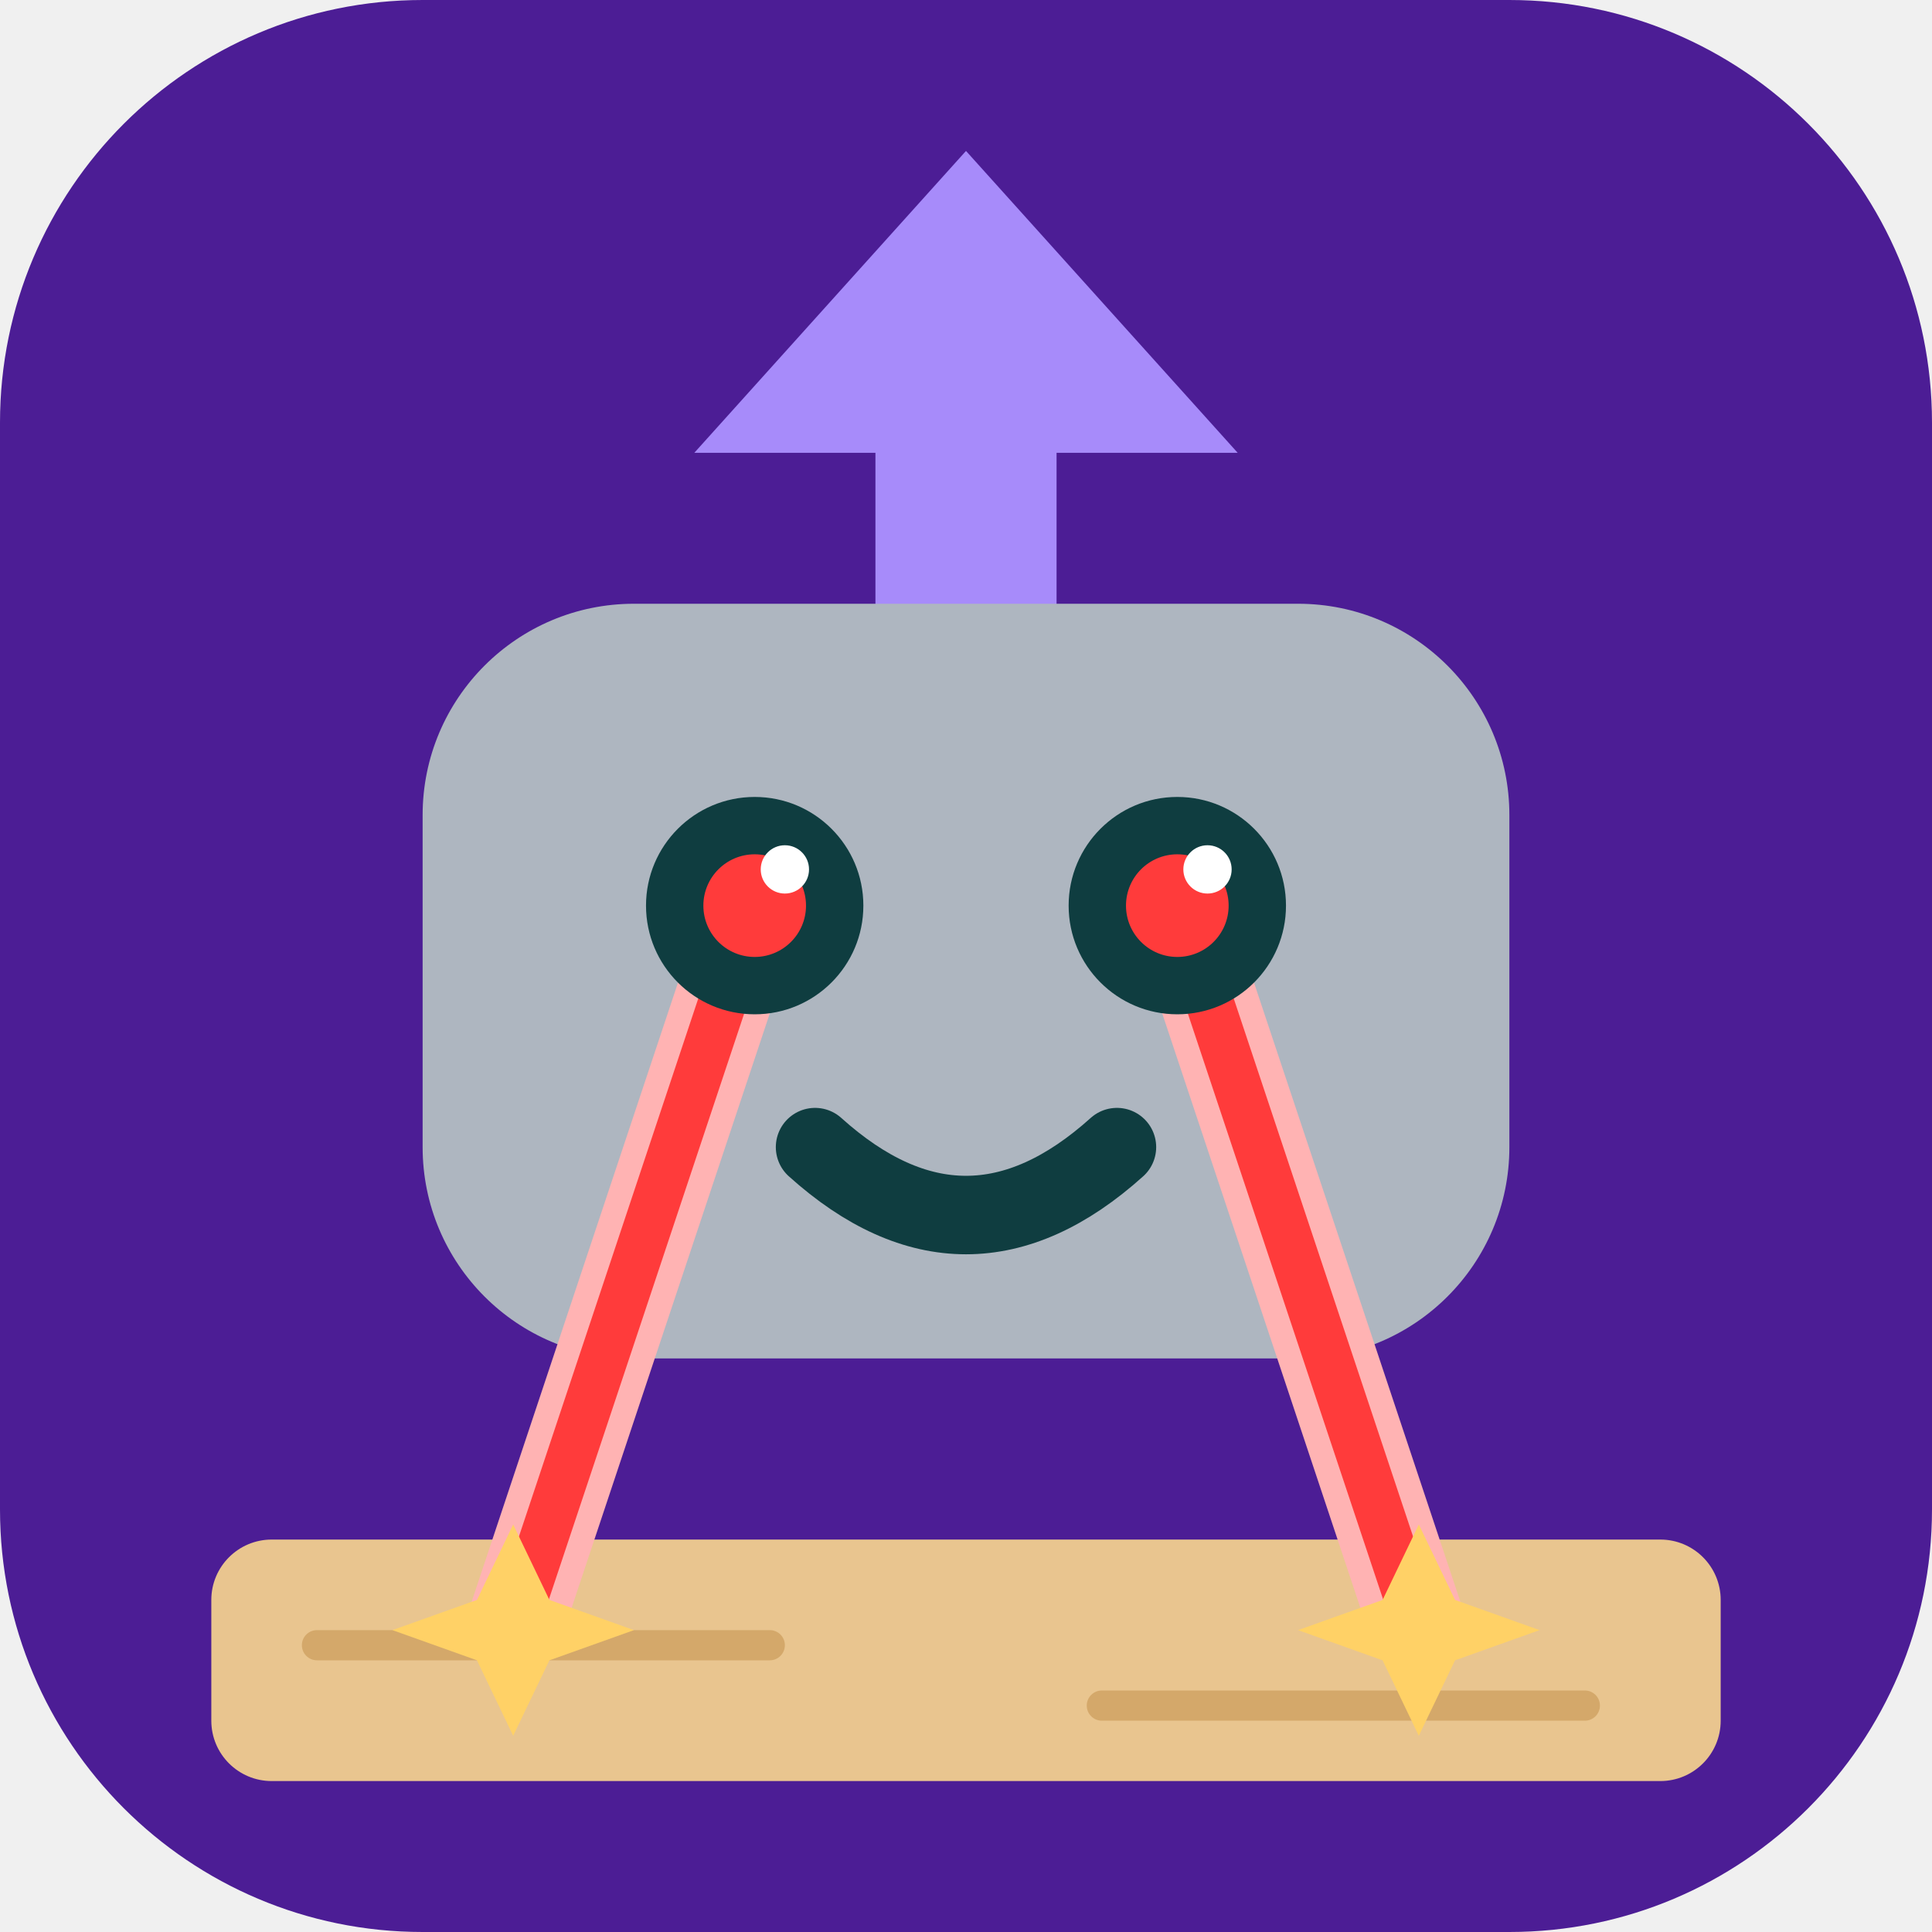
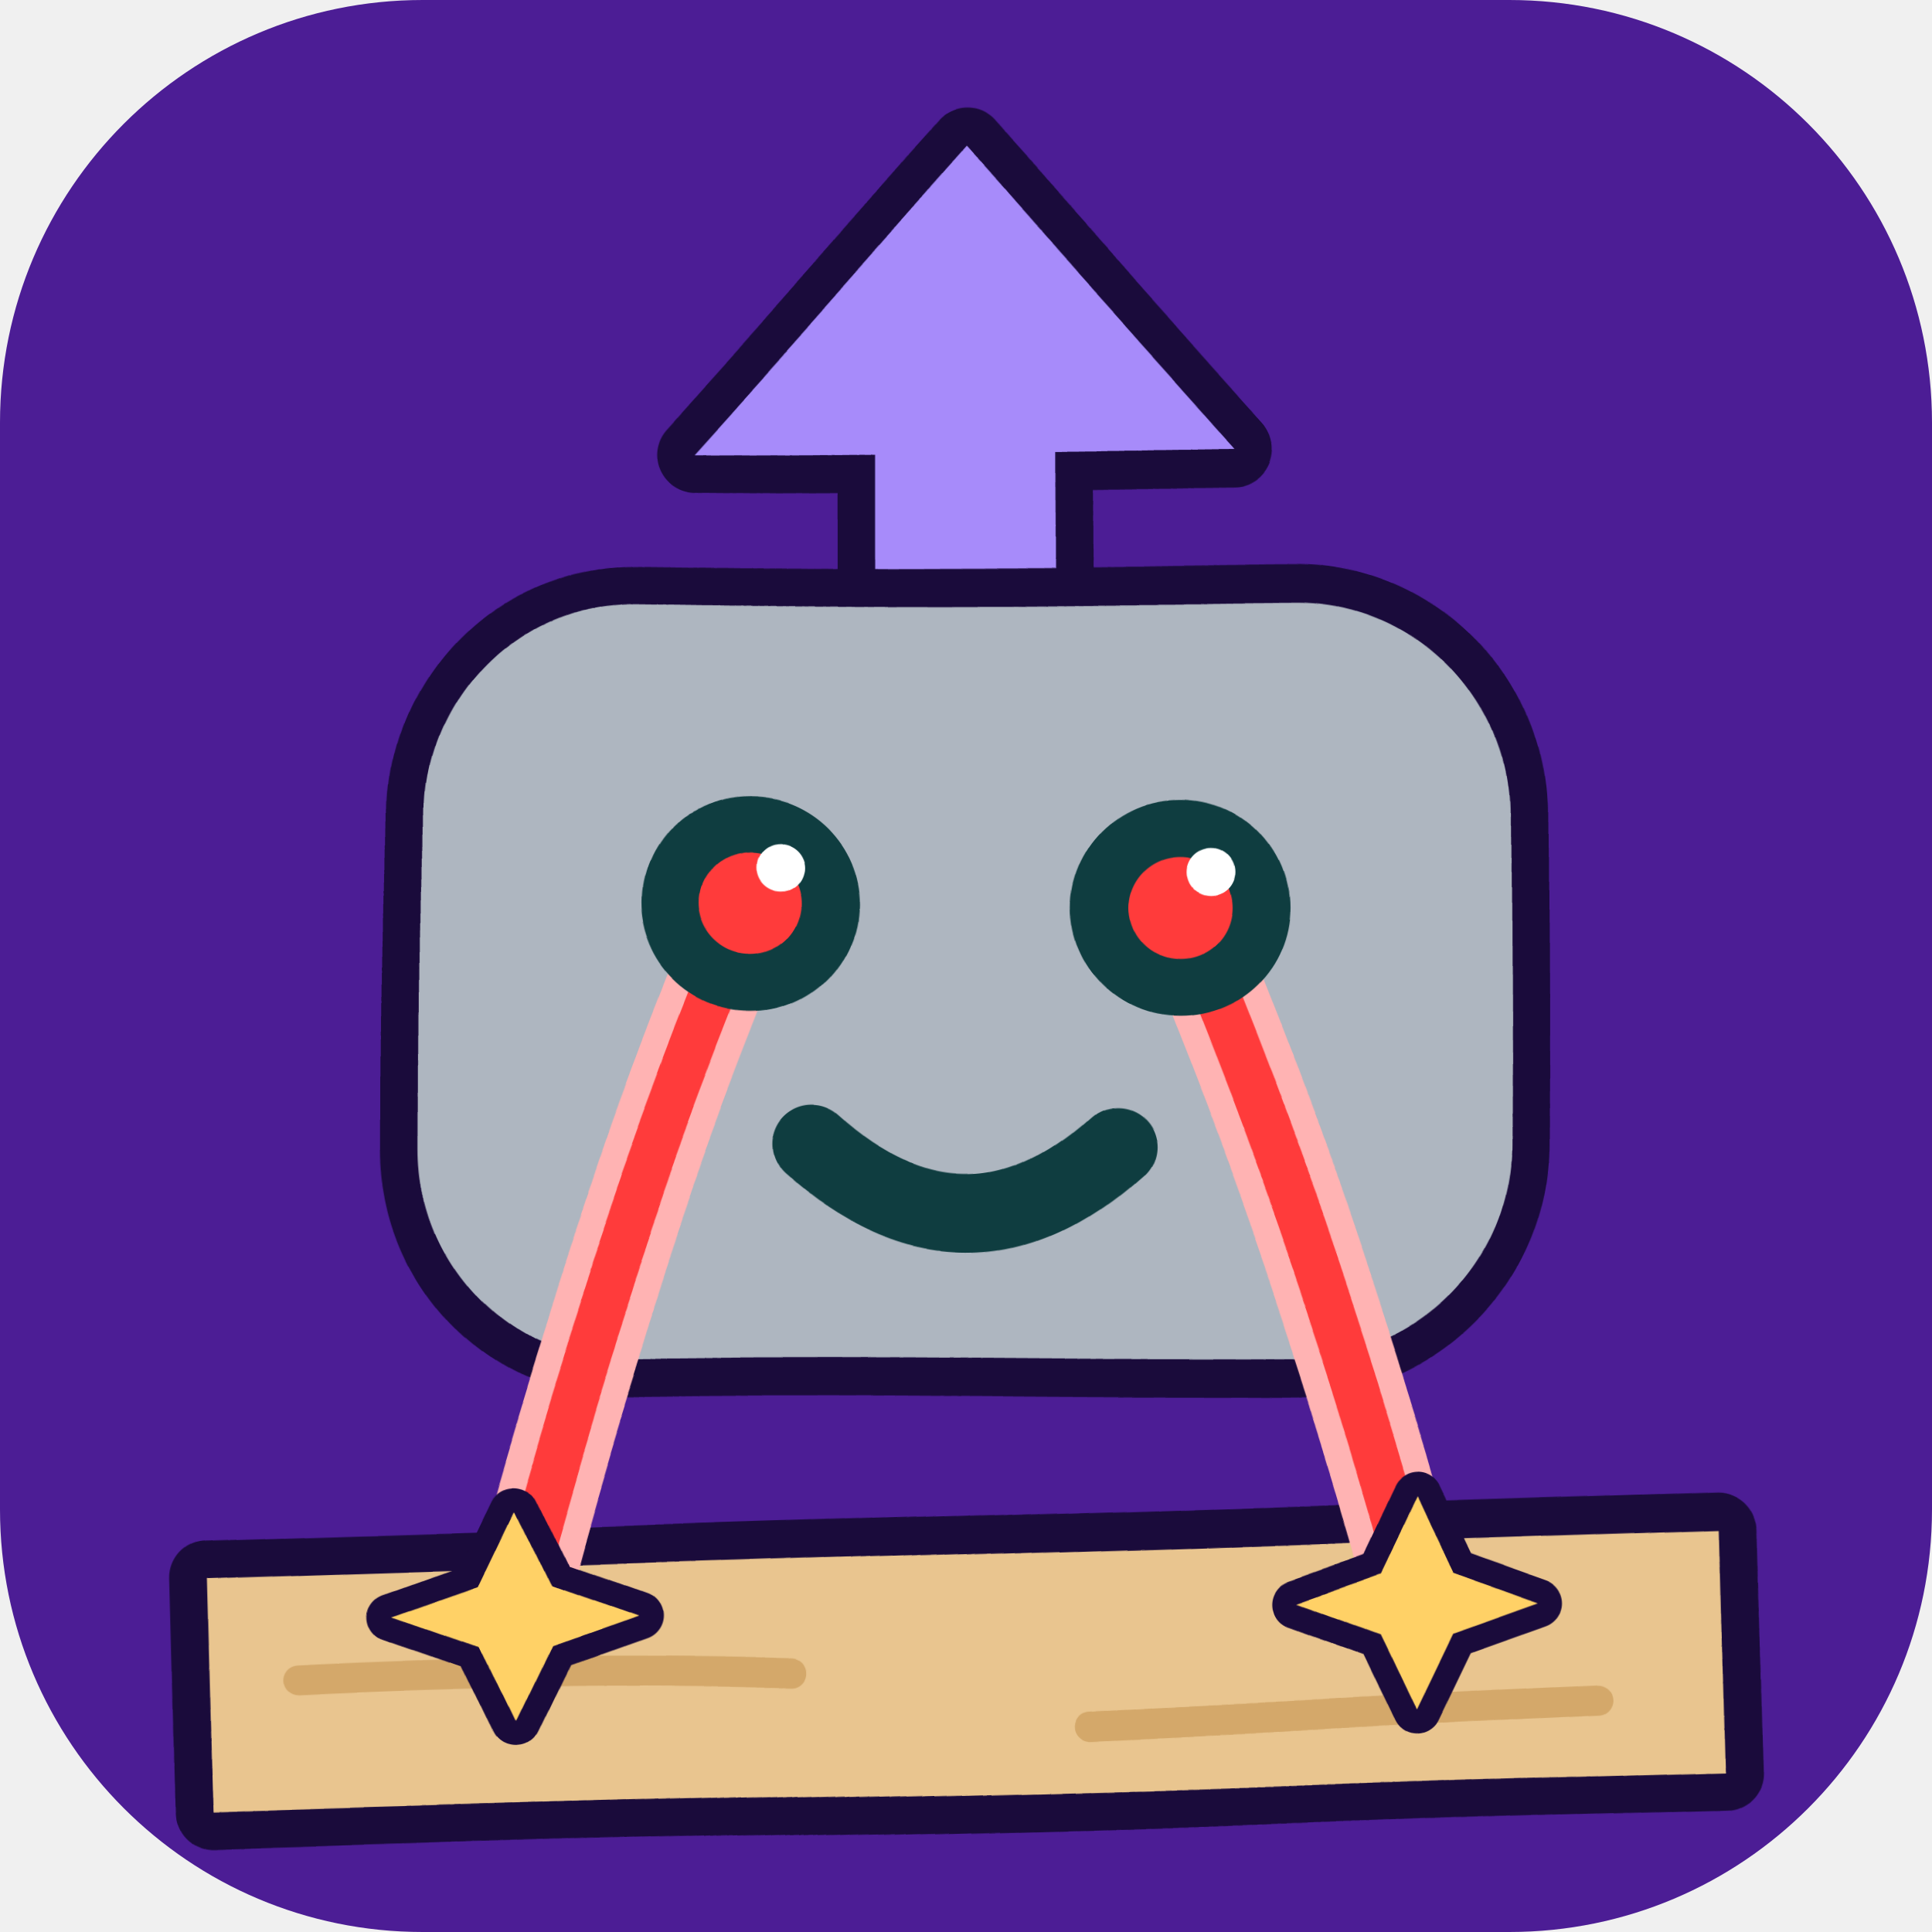
<svg xmlns="http://www.w3.org/2000/svg" viewBox="0 0 64 64" width="64" height="64">
+   <defs>
+     <filter id="wobble" x="-5%" y="-5%" width="110%" height="110%">
+       <feTurbulence type="fractalNoise" baseFrequency="0.045" numOctaves="1" seed="7" />
+       <feDisplacementMap in="SourceGraphic" scale="0.9" xChannelSelector="R" yChannelSelector="G" />
+     </filter>
+   </defs>
  <rect x="0" y="0" width="64" height="64" rx="14" fill="#4C1D95" />
-   <polygon points="32,5 23,15 41,15" fill="#A78BFA" />
-   <rect x="29" y="14" width="6" height="7" rx="0" fill="#A78BFA" />
-   <rect x="7" y="51" width="50" height="8" rx="2" fill="#E9C58F" />
-   <rect x="10" y="54" width="16" height="1" rx="0.5" fill="#D4A86A" />
-   <rect x="36" y="56" width="17" height="1" rx="0.5" fill="#D4A86A" />
-   <rect x="14" y="20" width="36" height="25" rx="7" fill="#AEB6C0" />
-   <path d="M27 38 Q32 42.5 37 38" fill="none" stroke="#0F3D40" stroke-width="2.6" stroke-linecap="round" />
-   <polygon points="23.48,29.49 15.48,53.49 18.52,54.51 26.52,30.51" fill="#FFB3B3" />
-   <polygon points="37.48,30.51 45.48,54.51 48.52,53.49 40.52,29.49" fill="#FFB3B3" />
-   <polygon points="24.24,29.75 16.24,53.75 17.76,54.25 25.76,30.25" fill="#FF3B3B" />
-   <polygon points="38.24,30.25 46.24,54.25 47.76,53.75 39.76,29.75" fill="#FF3B3B" />
-   <circle cx="25" cy="30" r="3.6" fill="#0F3D40" />
-   <circle cx="39" cy="30" r="3.6" fill="#0F3D40" />
-   <circle cx="25" cy="30" r="1.7" fill="#FF3B3B" />
-   <circle cx="39" cy="30" r="1.7" fill="#FF3B3B" />
-   <circle cx="26" cy="28.8" r="0.8" fill="#FFFFFF" />
-   <circle cx="40" cy="28.8" r="0.8" fill="#FFFFFF" />
-   <polygon points="17,50.5 18.2,53 21,54 18.2,55 17,57.5 15.8,55 13,54 15.8,53" fill="#FFD166" />
-   <polygon points="47,50.5 48.2,53 51,54 48.2,55 47,57.5 45.8,55 43,54 45.8,53" fill="#FFD166" />
+   <g filter="url(#wobble)">
+     <polygon points="32,5 23,15 41,15" fill="#1A0B3B" stroke="#1A0B3B" stroke-width="2.5" stroke-linejoin="round" />
+     <rect x="29" y="14" width="6" height="7" rx="0" fill="#1A0B3B" stroke="#1A0B3B" stroke-width="2.5" stroke-linejoin="round" />
+     <polygon points="32,5 23,15 41,15" fill="#A78BFA" />
+     <rect x="29" y="14" width="6" height="7" rx="0" fill="#A78BFA" />
+     <polygon points="7,52.2 57,50.6 57.2,58.6 7.2,60" fill="#1A0B3B" stroke="#1A0B3B" stroke-width="2.5" stroke-linejoin="round" />
+     <polygon points="7,52.2 57,50.6 57.2,58.6 7.2,60" fill="#E9C58F" />
+     <path d="M10 55.6 Q18 55.2 26 55.4" fill="none" stroke="#D4A86A" stroke-width="1" stroke-linecap="round" />
+     <path d="M36 57 Q44 56.6 53 56.2" fill="none" stroke="#D4A86A" stroke-width="1" stroke-linecap="round" />
+     <rect x="14" y="20" width="36" height="25" rx="7" fill="#1A0B3B" stroke="#1A0B3B" stroke-width="2.5" stroke-linejoin="round" />
+     <rect x="14" y="20" width="36" height="25" rx="7" fill="#AEB6C0" />
+     <path d="M27 38 Q32 42.5 37 38" fill="none" stroke="#0F3D40" stroke-width="2.6" stroke-linecap="round" />
+     <path d="M25 30 Q20 42 17 53.5" fill="none" stroke="#FFB3B3" stroke-width="3.2" stroke-linecap="round" />
+     <path d="M39 30 Q44 42 47 53" fill="none" stroke="#FFB3B3" stroke-width="3.2" stroke-linecap="round" />
+     <path d="M25 30 Q20 42 17 53.5" fill="none" stroke="#FF3B3B" stroke-width="1.5" stroke-linecap="round" />
+     <path d="M39 30 Q44 42 47 53" fill="none" stroke="#FF3B3B" stroke-width="1.5" stroke-linecap="round" />
+     <circle cx="25" cy="30" r="3.6" fill="#0F3D40" />
+     <circle cx="39" cy="30" r="3.6" fill="#0F3D40" />
+     <circle cx="25" cy="30" r="1.7" fill="#FF3B3B" />
+     <circle cx="39" cy="30" r="1.7" fill="#FF3B3B" />
+     <circle cx="26" cy="28.8" r="0.8" fill="#FFFFFF" />
+     <circle cx="40" cy="28.8" r="0.8" fill="#FFFFFF" />
+     <polygon points="17,50 18.2,52.5 21,53.5 18.2,54.5 17,57 15.8,54.5 13,53.5 15.8,52.5" fill="#1A0B3B" stroke="#1A0B3B" stroke-width="1.6" stroke-linejoin="round" />
+     <polygon points="47,49.5 48.2,52 51,53 48.2,54 47,56.5 45.8,54 43,53 45.8,52" fill="#1A0B3B" stroke="#1A0B3B" stroke-width="1.6" stroke-linejoin="round" />
+     <polygon points="17,50 18.2,52.5 21,53.5 18.2,54.5 17,57 15.8,54.5 13,53.5 15.8,52.5" fill="#FFD166" />
+     <polygon points="47,49.5 48.2,52 51,53 48.2,54 47,56.5 45.8,54 43,53 45.8,52" fill="#FFD166" />
+   </g>
</svg>
